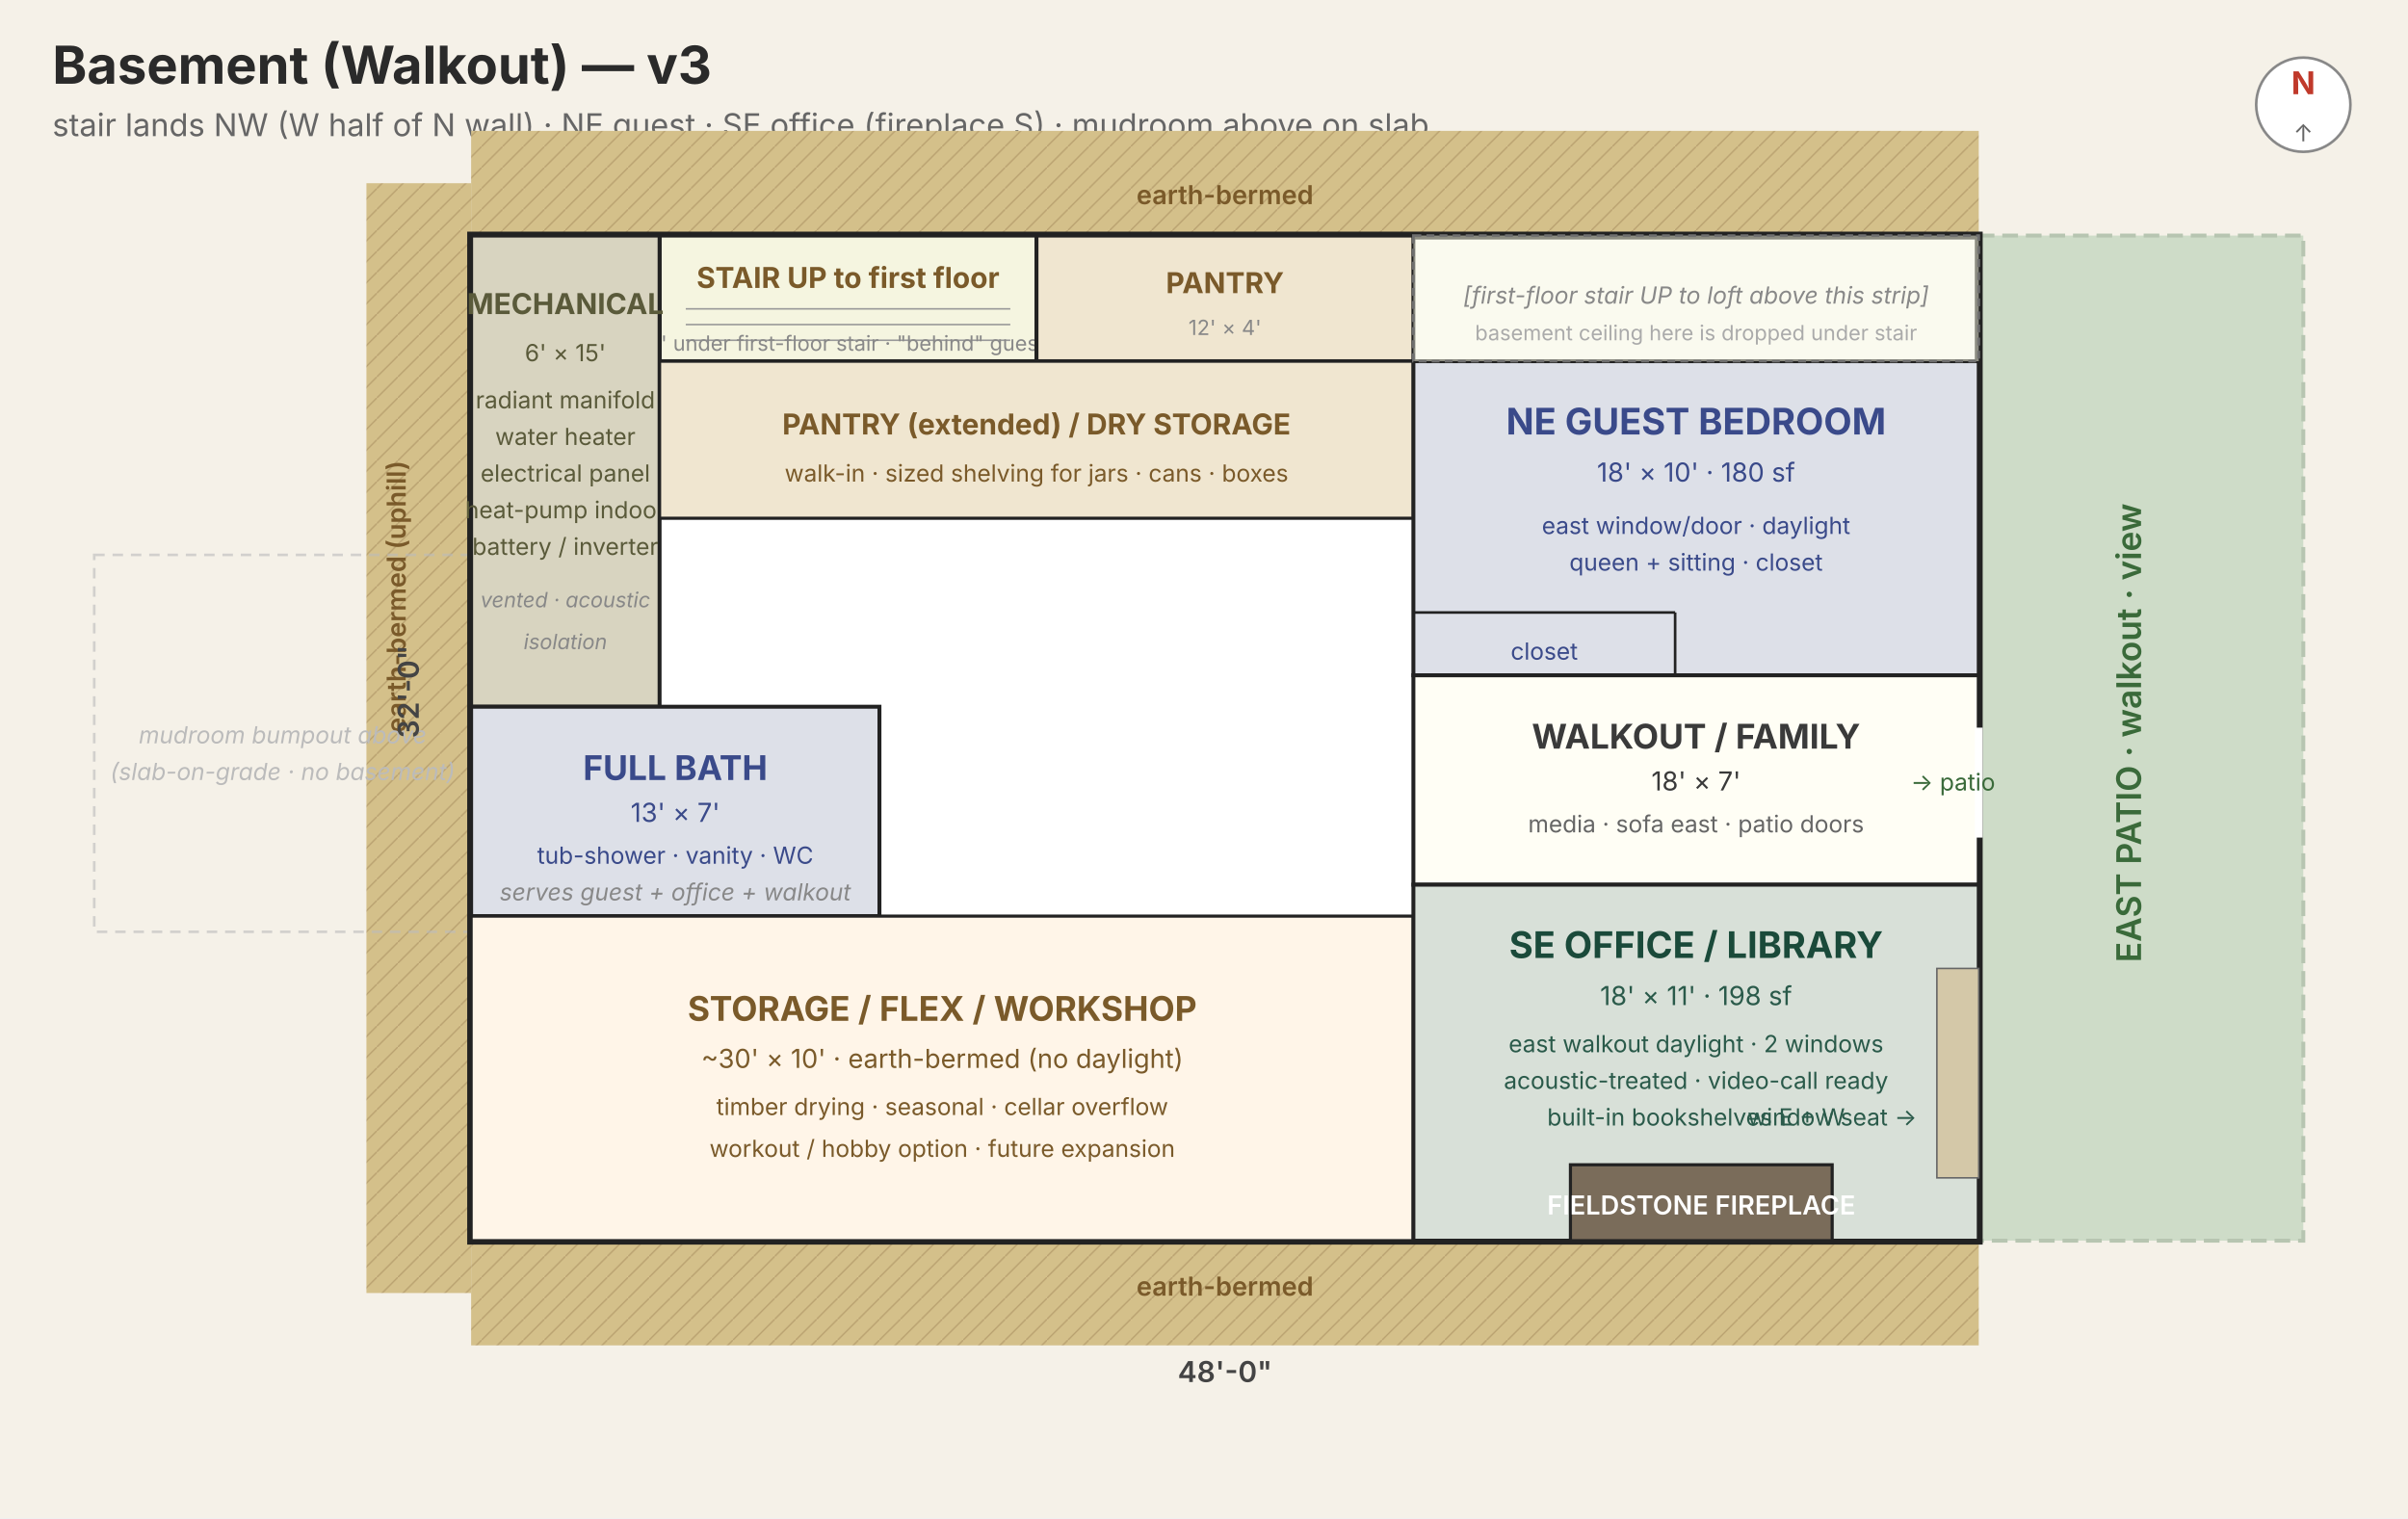
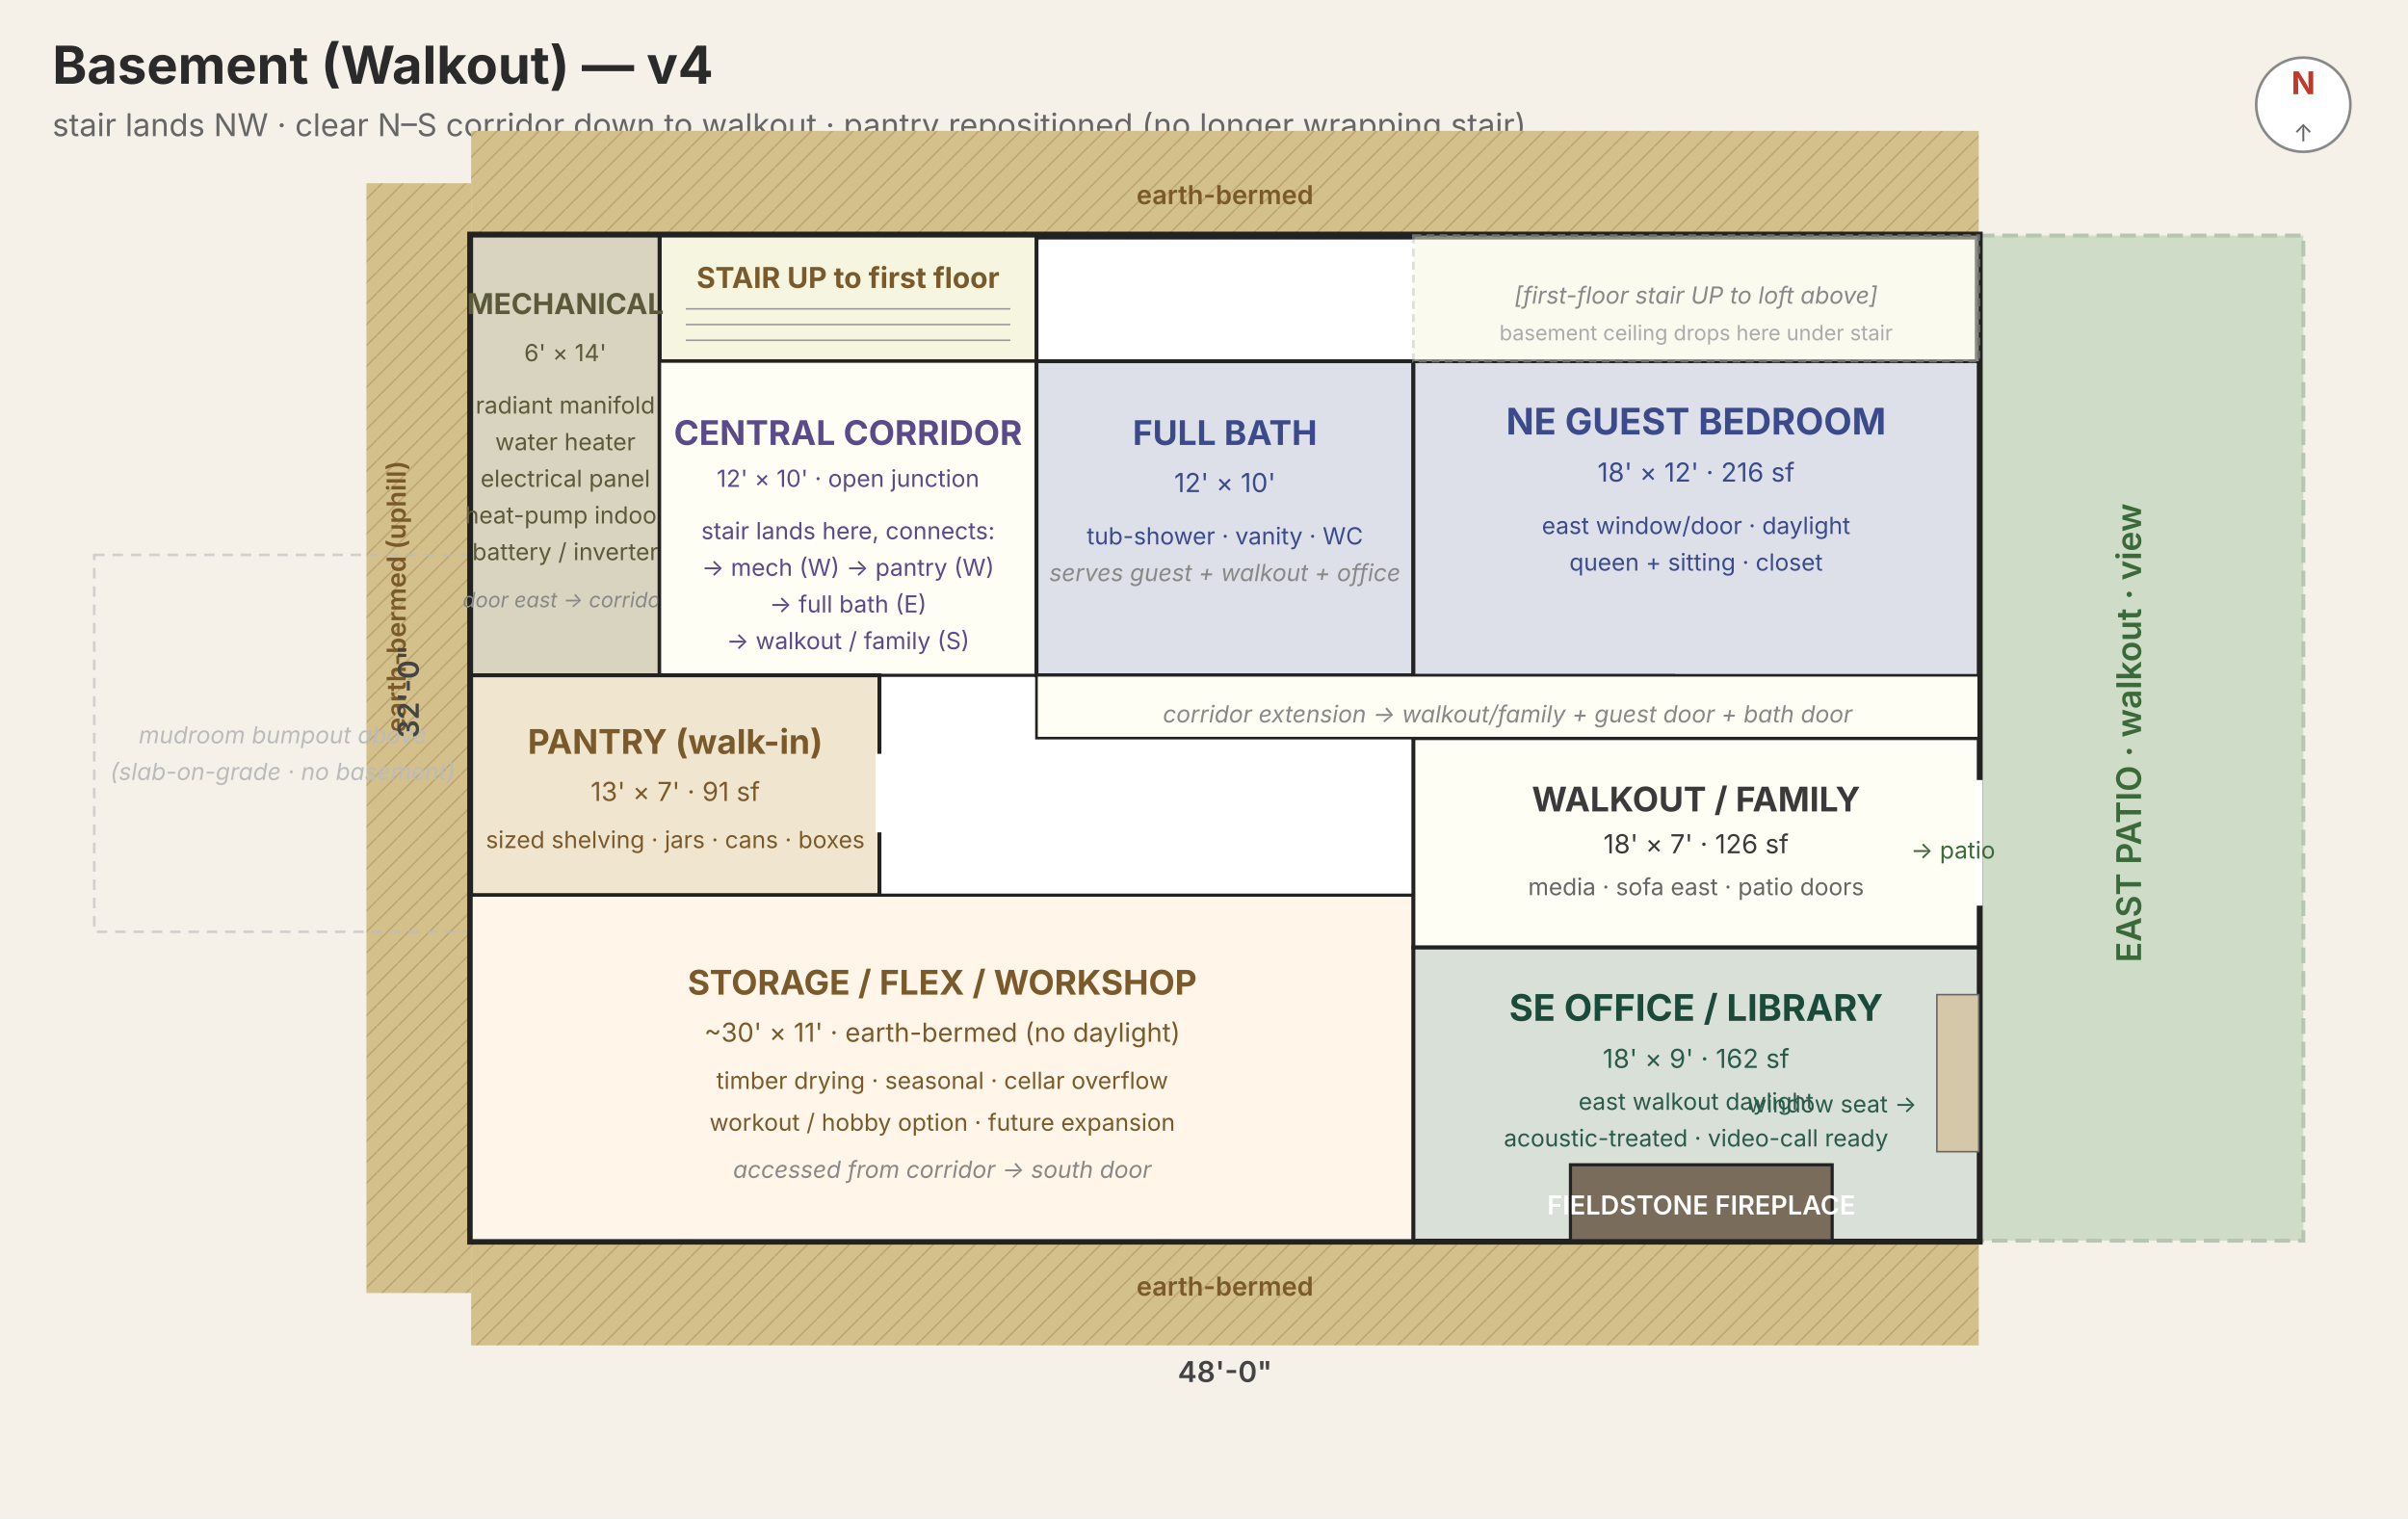
<svg xmlns="http://www.w3.org/2000/svg" viewBox="0 0 920 580" font-family="-apple-system, sans-serif">
  <rect width="920" height="580" fill="#f5f1e8" />
-   <text x="20" y="32" font-size="20" font-weight="700" fill="#2a2a2a">Basement (Walkout) — v3</text>
-   <text x="20" y="52" font-size="12" fill="#666">stair lands NW (W half of N wall) · NE guest · SE office (fireplace S) · mudroom above on slab</text>
+   <text x="20" y="32" font-size="20" font-weight="700" fill="#2a2a2a">Basement (Walkout) — v4</text>
+   <text x="20" y="52" font-size="12" fill="#666">stair lands NW · clear N–S corridor down to walkout · pantry repositioned (no longer wrapping stair)</text>
  <g transform="translate(880,40)">
    <circle r="18" fill="#fff" stroke="#888" stroke-width="1" />
    <text y="-4" text-anchor="middle" font-size="12" font-weight="700" fill="#c0392b">N</text>
    <text y="14" text-anchor="middle" font-size="9" fill="#666">↑</text>
  </g>
  <pattern id="berm" patternUnits="userSpaceOnUse" width="8" height="8">
    <rect width="8" height="8" fill="#d4c08a" />
    <path d="M 0 8 L 8 0" stroke="#b8a070" stroke-width="0.5" />
  </pattern>
  <rect x="140" y="70" width="40" height="424" fill="url(#berm)" />
  <rect x="180" y="50" width="576" height="40" fill="url(#berm)" />
  <rect x="180" y="474" width="576" height="40" fill="url(#berm)" />
  <text x="155" y="280" font-size="10" font-weight="600" fill="#7a5a2a" transform="rotate(-90 155 280)">earth-bermed (uphill)</text>
  <text x="468" y="78" text-anchor="middle" font-size="10" font-weight="600" fill="#7a5a2a">earth-bermed</text>
  <text x="468" y="495" text-anchor="middle" font-size="10" font-weight="600" fill="#7a5a2a">earth-bermed</text>
  <rect x="36" y="212" width="144" height="144" fill="none" stroke="#bbb" stroke-width="1" stroke-dasharray="4,3" opacity="0.6" />
  <text x="108" y="284" text-anchor="middle" font-size="9" fill="#bbb" font-style="italic">mudroom bumpout above</text>
  <text x="108" y="298" text-anchor="middle" font-size="9" fill="#bbb" font-style="italic">(slab-on-grade · no basement)</text>
  <rect x="756" y="90" width="124" height="384" fill="#a8c8a8" opacity="0.5" stroke="#7a9a7a" stroke-width="1.5" stroke-dasharray="6,3" />
  <text x="818" y="280" text-anchor="middle" font-size="13" font-weight="600" fill="#3a6a3a" transform="rotate(-90 818 280)">EAST PATIO · walkout · view</text>
  <rect x="180" y="90" width="576" height="384" fill="#fff" stroke="#222" stroke-width="3" />
  <rect x="252" y="90" width="144" height="48" fill="#f5f5e0" stroke="#222" stroke-width="1.5" />
  <text x="324" y="110" text-anchor="middle" font-size="11" font-weight="700" fill="#7a5a2a">STAIR UP to first floor</text>
  <g stroke="#999" stroke-width="0.6">
    <line x1="262" y1="118" x2="386" y2="118" />
    <line x1="262" y1="124" x2="386" y2="124" />
    <line x1="262" y1="130" x2="386" y2="130" />
  </g>
-   <text x="324" y="134" text-anchor="middle" font-size="8" fill="#888">12' × 4' under first-floor stair · "behind" guest room</text>
-   <rect x="180" y="90" width="72" height="180" fill="#d8d4c0" stroke="#222" stroke-width="1.5" />
+   <rect x="180" y="90" width="72" height="168" fill="#d8d4c0" stroke="#222" stroke-width="1.5" />
  <text x="216" y="120" text-anchor="middle" font-size="11" font-weight="700" fill="#5a5a3a">MECHANICAL</text>
-   <text x="216" y="138" text-anchor="middle" font-size="9" fill="#5a5a3a">6' × 15'</text>
-   <text x="216" y="156" text-anchor="middle" font-size="9" fill="#5a5a3a">radiant manifold</text>
-   <text x="216" y="170" text-anchor="middle" font-size="9" fill="#5a5a3a">water heater</text>
-   <text x="216" y="184" text-anchor="middle" font-size="9" fill="#5a5a3a">electrical panel</text>
-   <text x="216" y="198" text-anchor="middle" font-size="9" fill="#5a5a3a">heat-pump indoor</text>
-   <text x="216" y="212" text-anchor="middle" font-size="9" fill="#5a5a3a">battery / inverter</text>
-   <text x="216" y="232" text-anchor="middle" font-size="8" font-style="italic" fill="#888">vented · acoustic</text>
-   <text x="216" y="248" text-anchor="middle" font-size="8" font-style="italic" fill="#888">isolation</text>
-   <rect x="396" y="90" width="144" height="48" fill="#f0e6d0" stroke="#222" stroke-width="1.5" />
-   <text x="468" y="112" text-anchor="middle" font-size="11" font-weight="700" fill="#7a5a2a">PANTRY</text>
-   <text x="468" y="128" text-anchor="middle" font-size="8" fill="#888">12' × 4'</text>
-   <rect x="252" y="138" width="288" height="60" fill="#f0e6d0" stroke="#222" stroke-width="1.2" />
-   <text x="396" y="166" text-anchor="middle" font-size="11" font-weight="700" fill="#7a5a2a">PANTRY (extended) / DRY STORAGE</text>
-   <text x="396" y="184" text-anchor="middle" font-size="9" fill="#7a5a2a">walk-in · sized shelving for jars · cans · boxes</text>
-   <rect x="180" y="270" width="156" height="80" fill="#dde0e8" stroke="#222" stroke-width="1.5" />
-   <text x="258" y="298" text-anchor="middle" font-size="13" font-weight="700" fill="#3a4a8a">FULL BATH</text>
-   <text x="258" y="314" text-anchor="middle" font-size="10" fill="#3a4a8a">13' × 7'</text>
-   <text x="258" y="330" text-anchor="middle" font-size="9" fill="#3a4a8a">tub-shower · vanity · WC</text>
-   <text x="258" y="344" text-anchor="middle" font-size="9" font-style="italic" fill="#888">serves guest + office + walkout</text>
-   <rect x="180" y="350" width="360" height="124" fill="#fff5e8" stroke="#222" stroke-width="1.2" />
-   <text x="360" y="390" text-anchor="middle" font-size="13" font-weight="700" fill="#7a5a2a">STORAGE / FLEX / WORKSHOP</text>
-   <text x="360" y="408" text-anchor="middle" font-size="10" fill="#7a5a2a">~30' × 10' · earth-bermed (no daylight)</text>
-   <text x="360" y="426" text-anchor="middle" font-size="9" fill="#7a5a2a">timber drying · seasonal · cellar overflow</text>
-   <text x="360" y="442" text-anchor="middle" font-size="9" fill="#7a5a2a">workout / hobby option · future expansion</text>
-   <rect x="540" y="138" width="216" height="120" fill="#dde0e8" stroke="#222" stroke-width="1.5" />
+   <text x="216" y="138" text-anchor="middle" font-size="9" fill="#5a5a3a">6' × 14'</text>
+   <text x="216" y="158" text-anchor="middle" font-size="9" fill="#5a5a3a">radiant manifold</text>
+   <text x="216" y="172" text-anchor="middle" font-size="9" fill="#5a5a3a">water heater</text>
+   <text x="216" y="186" text-anchor="middle" font-size="9" fill="#5a5a3a">electrical panel</text>
+   <text x="216" y="200" text-anchor="middle" font-size="9" fill="#5a5a3a">heat-pump indoor</text>
+   <text x="216" y="214" text-anchor="middle" font-size="9" fill="#5a5a3a">battery / inverter</text>
+   <text x="216" y="232" text-anchor="middle" font-size="8" font-style="italic" fill="#888">door east → corridor</text>
+   <rect x="252" y="138" width="144" height="120" fill="#fffef5" stroke="#222" stroke-width="1.2" stroke-dasharray="0,0" />
+   <text x="324" y="170" text-anchor="middle" font-size="13" font-weight="700" fill="#5a4a8a">CENTRAL CORRIDOR</text>
+   <text x="324" y="186" text-anchor="middle" font-size="9" fill="#5a4a8a">12' × 10' · open junction</text>
+   <text x="324" y="206" text-anchor="middle" font-size="9" fill="#5a4a8a">stair lands here, connects:</text>
+   <text x="324" y="220" text-anchor="middle" font-size="9" fill="#5a4a8a">→ mech (W) → pantry (W)</text>
+   <text x="324" y="234" text-anchor="middle" font-size="9" fill="#5a4a8a">→ full bath (E)</text>
+   <text x="324" y="248" text-anchor="middle" font-size="9" fill="#5a4a8a">→ walkout / family (S)</text>
+   <rect x="396" y="138" width="144" height="120" fill="#dde0e8" stroke="#222" stroke-width="1.5" />
+   <text x="468" y="170" text-anchor="middle" font-size="13" font-weight="700" fill="#3a4a8a">FULL BATH</text>
+   <text x="468" y="188" text-anchor="middle" font-size="10" fill="#3a4a8a">12' × 10'</text>
+   <text x="468" y="208" text-anchor="middle" font-size="9" fill="#3a4a8a">tub-shower · vanity · WC</text>
+   <text x="468" y="222" text-anchor="middle" font-size="9" font-style="italic" fill="#888">serves guest + walkout + office</text>
+   <rect x="180" y="258" width="156" height="84" fill="#f0e6d0" stroke="#222" stroke-width="1.5" />
+   <text x="258" y="288" text-anchor="middle" font-size="13" font-weight="700" fill="#7a5a2a">PANTRY (walk-in)</text>
+   <text x="258" y="306" text-anchor="middle" font-size="10" fill="#7a5a2a">13' × 7' · 91 sf</text>
+   <text x="258" y="324" text-anchor="middle" font-size="9" fill="#7a5a2a">sized shelving · jars · cans · boxes</text>
+   <line x1="336" y1="288" x2="336" y2="318" stroke="#fff" stroke-width="3" />
+   <rect x="180" y="342" width="360" height="132" fill="#fff5e8" stroke="#222" stroke-width="1.2" />
+   <text x="360" y="380" text-anchor="middle" font-size="13" font-weight="700" fill="#7a5a2a">STORAGE / FLEX / WORKSHOP</text>
+   <text x="360" y="398" text-anchor="middle" font-size="10" fill="#7a5a2a">~30' × 11' · earth-bermed (no daylight)</text>
+   <text x="360" y="416" text-anchor="middle" font-size="9" fill="#7a5a2a">timber drying · seasonal · cellar overflow</text>
+   <text x="360" y="432" text-anchor="middle" font-size="9" fill="#7a5a2a">workout / hobby option · future expansion</text>
+   <text x="360" y="450" text-anchor="middle" font-size="9" font-style="italic" fill="#888">accessed from corridor → south door</text>
+   <rect x="540" y="138" width="216" height="144" fill="#dde0e8" stroke="#222" stroke-width="1.5" />
  <text x="648" y="166" text-anchor="middle" font-size="14" font-weight="700" fill="#3a4a8a">NE GUEST BEDROOM</text>
-   <text x="648" y="184" text-anchor="middle" font-size="10" fill="#3a4a8a">18' × 10' · 180 sf</text>
+   <text x="648" y="184" text-anchor="middle" font-size="10" fill="#3a4a8a">18' × 12' · 216 sf</text>
  <text x="648" y="204" text-anchor="middle" font-size="9" fill="#3a4a8a">east window/door · daylight</text>
  <text x="648" y="218" text-anchor="middle" font-size="9" fill="#3a4a8a">queen + sitting · closet</text>
-   <line x1="540" y1="234" x2="640" y2="234" stroke="#222" stroke-width="1" />
-   <text x="590" y="252" text-anchor="middle" font-size="9" fill="#3a4a8a">closet</text>
-   <line x1="640" y1="234" x2="640" y2="258" stroke="#222" stroke-width="1" />
+   <line x1="540" y1="258" x2="640" y2="258" stroke="#222" stroke-width="1" />
+   <text x="590" y="276" text-anchor="middle" font-size="9" fill="#3a4a8a">closet</text>
+   <line x1="640" y1="258" x2="640" y2="282" stroke="#222" stroke-width="1" />
  <rect x="540" y="90" width="216" height="48" fill="#f5f5e0" stroke="#bbb" stroke-width="1" stroke-dasharray="3,2" opacity="0.5" />
-   <text x="648" y="116" text-anchor="middle" font-size="9" fill="#888" font-style="italic">[first-floor stair UP to loft above this strip]</text>
-   <text x="648" y="130" text-anchor="middle" font-size="8" fill="#aaa">basement ceiling here is dropped under stair</text>
-   <rect x="540" y="258" width="216" height="80" fill="#fffef5" stroke="#222" stroke-width="1.5" />
-   <text x="648" y="286" text-anchor="middle" font-size="13" font-weight="700" fill="#3a3a3a">WALKOUT / FAMILY</text>
-   <text x="648" y="302" text-anchor="middle" font-size="10" fill="#3a3a3a">18' × 7'</text>
-   <text x="648" y="318" text-anchor="middle" font-size="9" fill="#666">media · sofa east · patio doors</text>
-   <line x1="756" y1="278" x2="756" y2="320" stroke="#fff" stroke-width="3" />
-   <text x="730" y="302" font-size="9" fill="#3a6a3a">→ patio</text>
-   <rect x="540" y="338" width="216" height="136" fill="#d8e0d8" stroke="#222" stroke-width="1.5" />
-   <text x="648" y="366" text-anchor="middle" font-size="14" font-weight="700" fill="#1a4a3a">SE OFFICE / LIBRARY</text>
-   <text x="648" y="384" text-anchor="middle" font-size="10" fill="#2a5a4a">18' × 11' · 198 sf</text>
-   <text x="648" y="402" text-anchor="middle" font-size="9" fill="#2a5a4a">east walkout daylight · 2 windows</text>
-   <text x="648" y="416" text-anchor="middle" font-size="9" fill="#2a5a4a">acoustic-treated · video-call ready</text>
-   <text x="648" y="430" text-anchor="middle" font-size="9" fill="#2a5a4a">built-in bookshelves E + W</text>
+   <text x="648" y="116" text-anchor="middle" font-size="9" fill="#888" font-style="italic">[first-floor stair UP to loft above]</text>
+   <text x="648" y="130" text-anchor="middle" font-size="8" fill="#aaa">basement ceiling drops here under stair</text>
+   <rect x="540" y="282" width="216" height="80" fill="#fffef5" stroke="#222" stroke-width="1.5" />
+   <text x="648" y="310" text-anchor="middle" font-size="13" font-weight="700" fill="#3a3a3a">WALKOUT / FAMILY</text>
+   <text x="648" y="326" text-anchor="middle" font-size="10" fill="#3a3a3a">18' × 7' · 126 sf</text>
+   <text x="648" y="342" text-anchor="middle" font-size="9" fill="#666">media · sofa east · patio doors</text>
+   <line x1="756" y1="298" x2="756" y2="346" stroke="#fff" stroke-width="3" />
+   <text x="730" y="328" font-size="9" fill="#3a6a3a">→ patio</text>
+   <rect x="396" y="258" width="360" height="24" fill="#fffef5" stroke="#222" stroke-width="1" stroke-dasharray="0,0" />
+   <text x="576" y="276" text-anchor="middle" font-size="9" font-style="italic" fill="#888">corridor extension → walkout/family + guest door + bath door</text>
+   <rect x="540" y="362" width="216" height="112" fill="#d8e0d8" stroke="#222" stroke-width="1.5" />
+   <text x="648" y="390" text-anchor="middle" font-size="14" font-weight="700" fill="#1a4a3a">SE OFFICE / LIBRARY</text>
+   <text x="648" y="408" text-anchor="middle" font-size="10" fill="#2a5a4a">18' × 9' · 162 sf</text>
+   <text x="648" y="424" text-anchor="middle" font-size="9" fill="#2a5a4a">east walkout daylight</text>
+   <text x="648" y="438" text-anchor="middle" font-size="9" fill="#2a5a4a">acoustic-treated · video-call ready</text>
  <rect x="600" y="445" width="100" height="29" fill="#7a6c5a" stroke="#222" stroke-width="1.2" />
  <text x="650" y="464" text-anchor="middle" font-size="10" font-weight="600" fill="#fff">FIELDSTONE FIREPLACE</text>
-   <rect x="740" y="370" width="16" height="80" fill="#d4c8a8" stroke="#666" stroke-width="0.6" />
-   <text x="700" y="430" text-anchor="middle" font-size="9" fill="#2a5a4a">window seat →</text>
+   <rect x="740" y="380" width="16" height="60" fill="#d4c8a8" stroke="#666" stroke-width="0.6" />
+   <text x="700" y="425" text-anchor="middle" font-size="9" fill="#2a5a4a">window seat →</text>
  <text x="468" y="528" text-anchor="middle" font-size="11" font-weight="600" fill="#444">48'-0"</text>
  <text x="160" y="282" font-size="11" font-weight="600" fill="#444" transform="rotate(-90 160 282)">32'-0"</text>
</svg>
